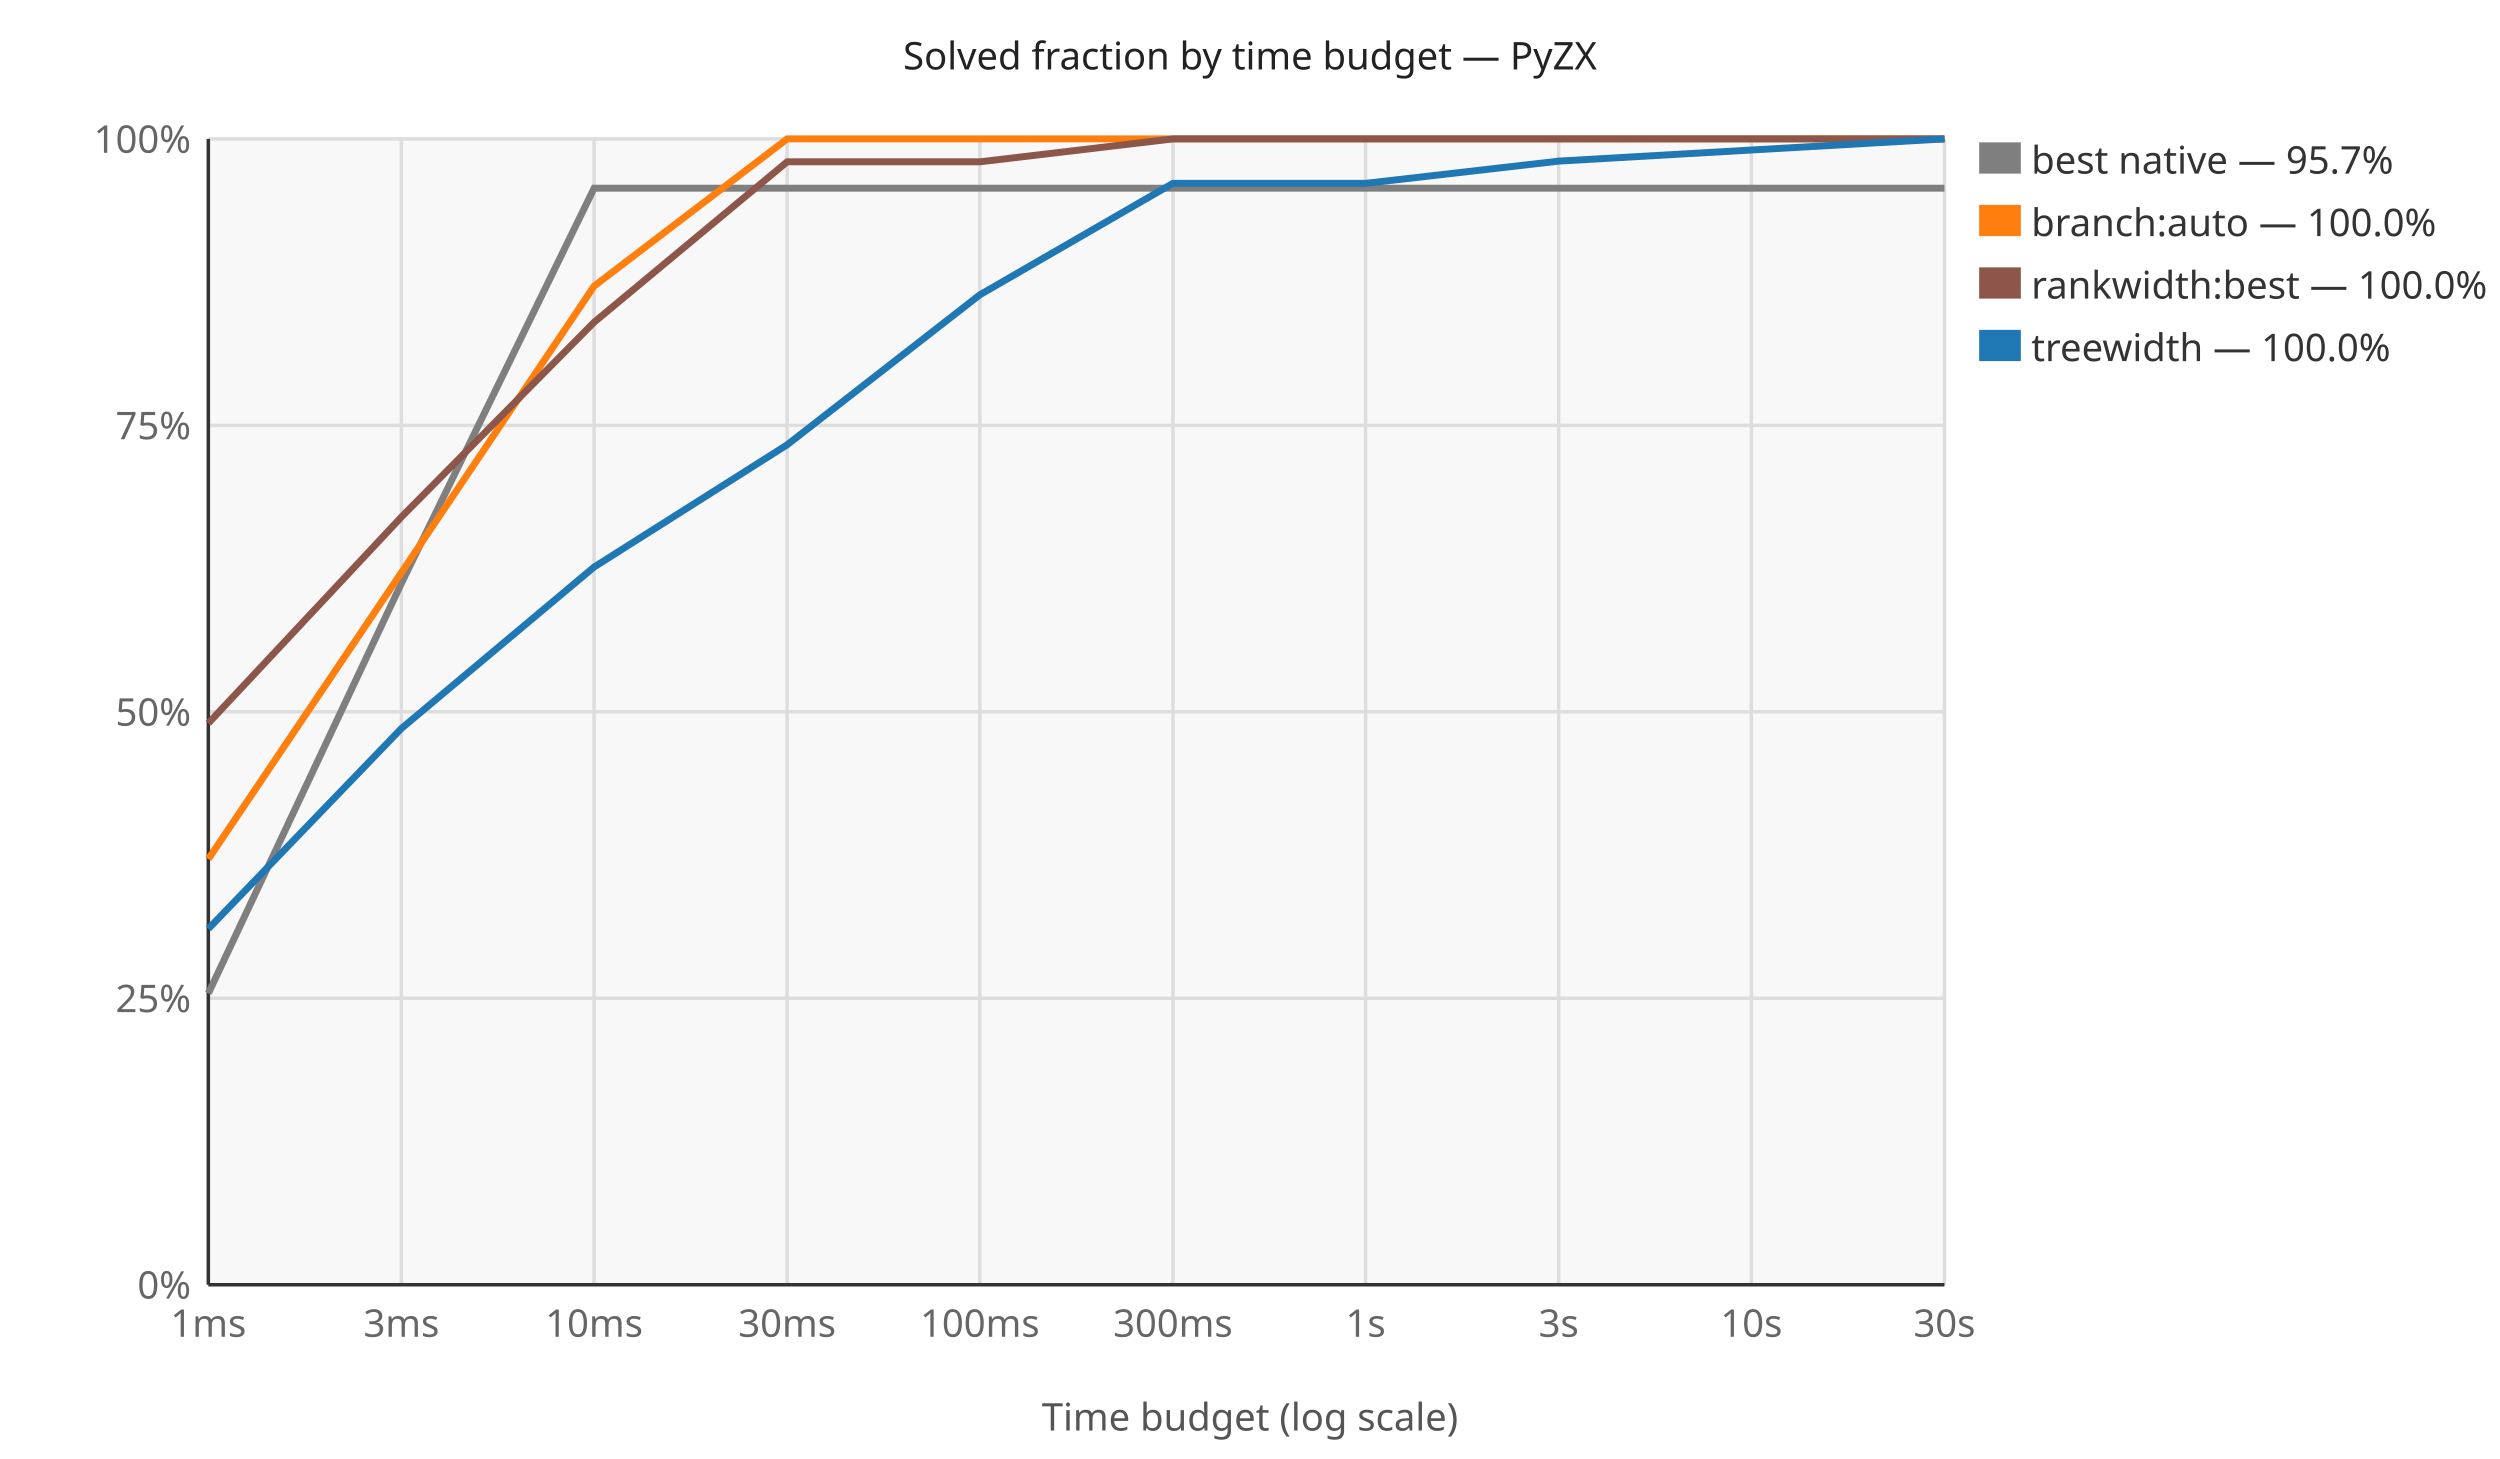
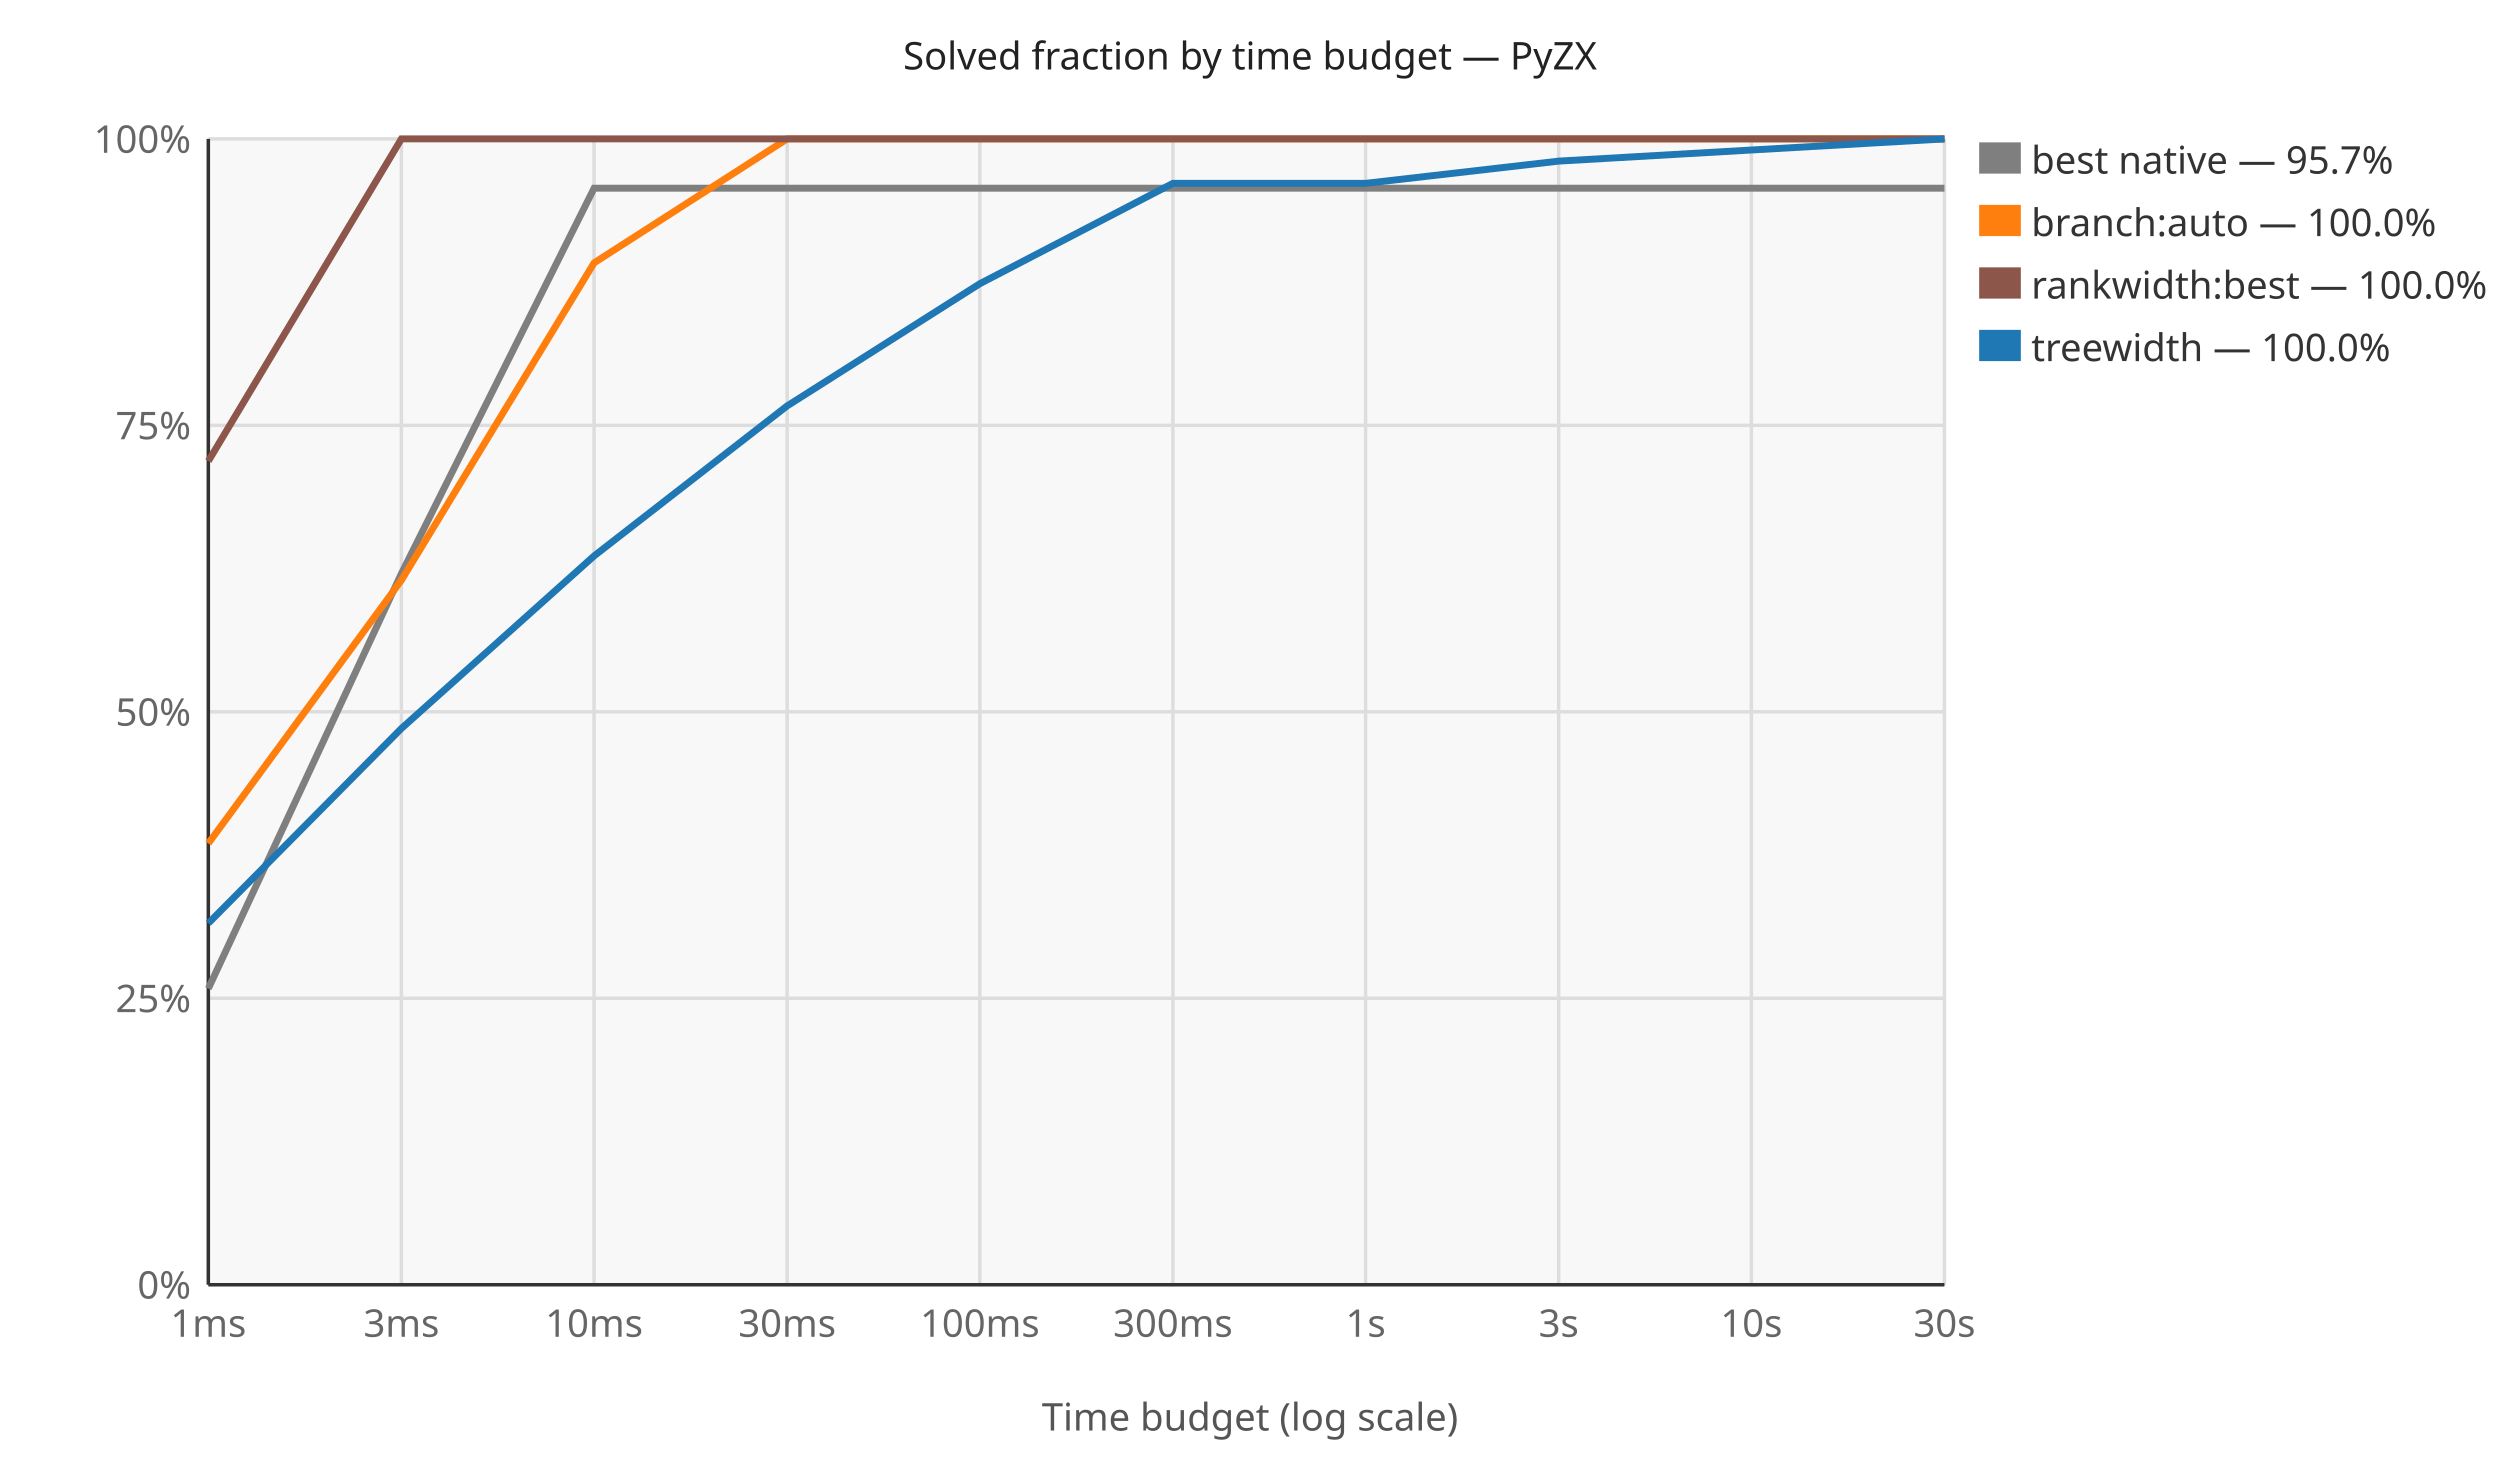
<svg xmlns="http://www.w3.org/2000/svg" width="720" height="420" viewBox="0 0 720 420">
  <style>text{font-family:sans-serif;font-size:11px;}</style>
  <rect x="60.0" y="40.0" width="500.0" height="330.0" fill="#f8f8f8" opacity="1.00" />
  <line x1="60.0" y1="370.0" x2="560.0" y2="370.0" stroke="#ddd" stroke-width="1.0" />
  <text x="55.0" y="374.0" text-anchor="end" fill="#666" font-size="10">0%</text>
  <line x1="60.0" y1="287.5" x2="560.0" y2="287.5" stroke="#ddd" stroke-width="1.0" />
  <text x="55.0" y="291.5" text-anchor="end" fill="#666" font-size="10">25%</text>
  <line x1="60.0" y1="205.0" x2="560.0" y2="205.0" stroke="#ddd" stroke-width="1.0" />
  <text x="55.0" y="209.0" text-anchor="end" fill="#666" font-size="10">50%</text>
  <line x1="60.0" y1="122.5" x2="560.0" y2="122.5" stroke="#ddd" stroke-width="1.0" />
  <text x="55.0" y="126.5" text-anchor="end" fill="#666" font-size="10">75%</text>
  <line x1="60.0" y1="40.0" x2="560.0" y2="40.0" stroke="#ddd" stroke-width="1.0" />
  <text x="55.0" y="44.0" text-anchor="end" fill="#666" font-size="10">100%</text>
  <line x1="60.0" y1="40.0" x2="60.0" y2="370.0" stroke="#ddd" stroke-width="1.0" />
  <text x="60.0" y="385.0" text-anchor="middle" fill="#666" font-size="10">1ms</text>
  <line x1="115.6" y1="40.0" x2="115.6" y2="370.0" stroke="#ddd" stroke-width="1.0" />
  <text x="115.6" y="385.0" text-anchor="middle" fill="#666" font-size="10">3ms</text>
  <line x1="171.1" y1="40.0" x2="171.1" y2="370.0" stroke="#ddd" stroke-width="1.0" />
  <text x="171.1" y="385.0" text-anchor="middle" fill="#666" font-size="10">10ms</text>
  <line x1="226.7" y1="40.0" x2="226.7" y2="370.0" stroke="#ddd" stroke-width="1.0" />
  <text x="226.7" y="385.0" text-anchor="middle" fill="#666" font-size="10">30ms</text>
  <line x1="282.2" y1="40.0" x2="282.2" y2="370.0" stroke="#ddd" stroke-width="1.0" />
  <text x="282.2" y="385.0" text-anchor="middle" fill="#666" font-size="10">100ms</text>
  <line x1="337.8" y1="40.0" x2="337.8" y2="370.0" stroke="#ddd" stroke-width="1.0" />
  <text x="337.8" y="385.0" text-anchor="middle" fill="#666" font-size="10">300ms</text>
  <line x1="393.3" y1="40.0" x2="393.3" y2="370.0" stroke="#ddd" stroke-width="1.0" />
  <text x="393.3" y="385.0" text-anchor="middle" fill="#666" font-size="10">1s</text>
  <line x1="448.9" y1="40.0" x2="448.9" y2="370.0" stroke="#ddd" stroke-width="1.0" />
  <text x="448.9" y="385.0" text-anchor="middle" fill="#666" font-size="10">3s</text>
  <line x1="504.4" y1="40.0" x2="504.4" y2="370.0" stroke="#ddd" stroke-width="1.0" />
  <text x="504.4" y="385.0" text-anchor="middle" fill="#666" font-size="10">10s</text>
  <line x1="560.0" y1="40.0" x2="560.0" y2="370.0" stroke="#ddd" stroke-width="1.0" />
  <text x="560.0" y="385.0" text-anchor="middle" fill="#666" font-size="10">30s</text>
  <line x1="60.0" y1="40.0" x2="60.0" y2="370.0" stroke="#333" stroke-width="1.0" />
  <line x1="60.0" y1="370.0" x2="560.0" y2="370.0" stroke="#333" stroke-width="1.0" />
-   <polyline points="60.0,286.1 115.6,168.0 171.1,54.2 226.7,54.2 282.2,54.2 337.8,54.2 393.3,54.2 448.9,54.2 504.4,54.2 560.0,54.2" stroke="#7f7f7f" stroke-width="2.0" fill="none" />
+   <polyline points="60.0,284.7 115.6,165.2 171.1,54.2 226.7,54.2 282.2,54.2 337.8,54.2 393.3,54.2 448.9,54.2 504.4,54.2 560.0,54.2" stroke="#7f7f7f" stroke-width="2.0" fill="none" />
  <rect x="570.0" y="41.0" width="12.0" height="9.0" fill="#7f7f7f" opacity="1.00" />
  <text x="585.0" y="50.0" text-anchor="start" fill="#333" font-size="10">best native — 95.7%</text>
-   <polyline points="60.0,247.4 115.6,164.9 171.1,82.4 226.7,40.0 282.2,40.0 337.8,40.0 393.3,40.0 448.9,40.0 504.4,40.0 560.0,40.0" stroke="#ff7f0e" stroke-width="2.0" fill="none" />
+   <polyline points="60.0,242.9 115.6,167.1 171.1,75.7 226.7,40.0 282.2,40.0 337.8,40.0 393.3,40.0 448.9,40.0 504.4,40.0 560.0,40.0" stroke="#ff7f0e" stroke-width="2.0" fill="none" />
  <rect x="570.0" y="59.0" width="12.0" height="9.0" fill="#ff7f0e" opacity="1.00" />
  <text x="585.0" y="68.0" text-anchor="start" fill="#333" font-size="10">branch:auto — 100.0%</text>
-   <polyline points="60.0,208.3 115.6,148.9 171.1,92.8 226.7,46.6 282.2,46.6 337.8,40.0 393.3,40.0 448.9,40.0 504.4,40.0 560.0,40.0" stroke="#8c564b" stroke-width="2.0" fill="none" />
+   <polyline points="60.0,132.8 115.6,40.0 171.1,40.0 226.7,40.0 282.2,40.0 337.8,40.0 393.3,40.0 448.9,40.0 504.4,40.0 560.0,40.0" stroke="#8c564b" stroke-width="2.0" fill="none" />
  <rect x="570.0" y="77.0" width="12.0" height="9.0" fill="#8c564b" opacity="1.00" />
  <text x="585.0" y="86.0" text-anchor="start" fill="#333" font-size="10">rankwidth:best — 100.0%</text>
-   <polyline points="60.0,267.5 115.6,209.8 171.1,163.3 226.7,128.1 282.2,84.9 337.8,52.8 393.3,52.8 448.9,46.4 504.4,43.2 560.0,40.0" stroke="#1f77b4" stroke-width="2.0" fill="none" />
+   <polyline points="60.0,265.9 115.6,209.8 171.1,160.1 226.7,116.9 282.2,81.7 337.8,52.8 393.3,52.8 448.9,46.4 504.4,43.2 560.0,40.0" stroke="#1f77b4" stroke-width="2.0" fill="none" />
  <rect x="570.0" y="95.0" width="12.0" height="9.0" fill="#1f77b4" opacity="1.00" />
  <text x="585.0" y="104.0" text-anchor="start" fill="#333" font-size="10">treewidth — 100.0%</text>
  <text x="360.0" y="20.0" text-anchor="middle" fill="#222" font-size="13">Solved fraction by time budget — PyZX</text>
  <text x="360.0" y="412.0" text-anchor="middle" fill="#555" font-size="10">Time budget (log scale)</text>
</svg>
